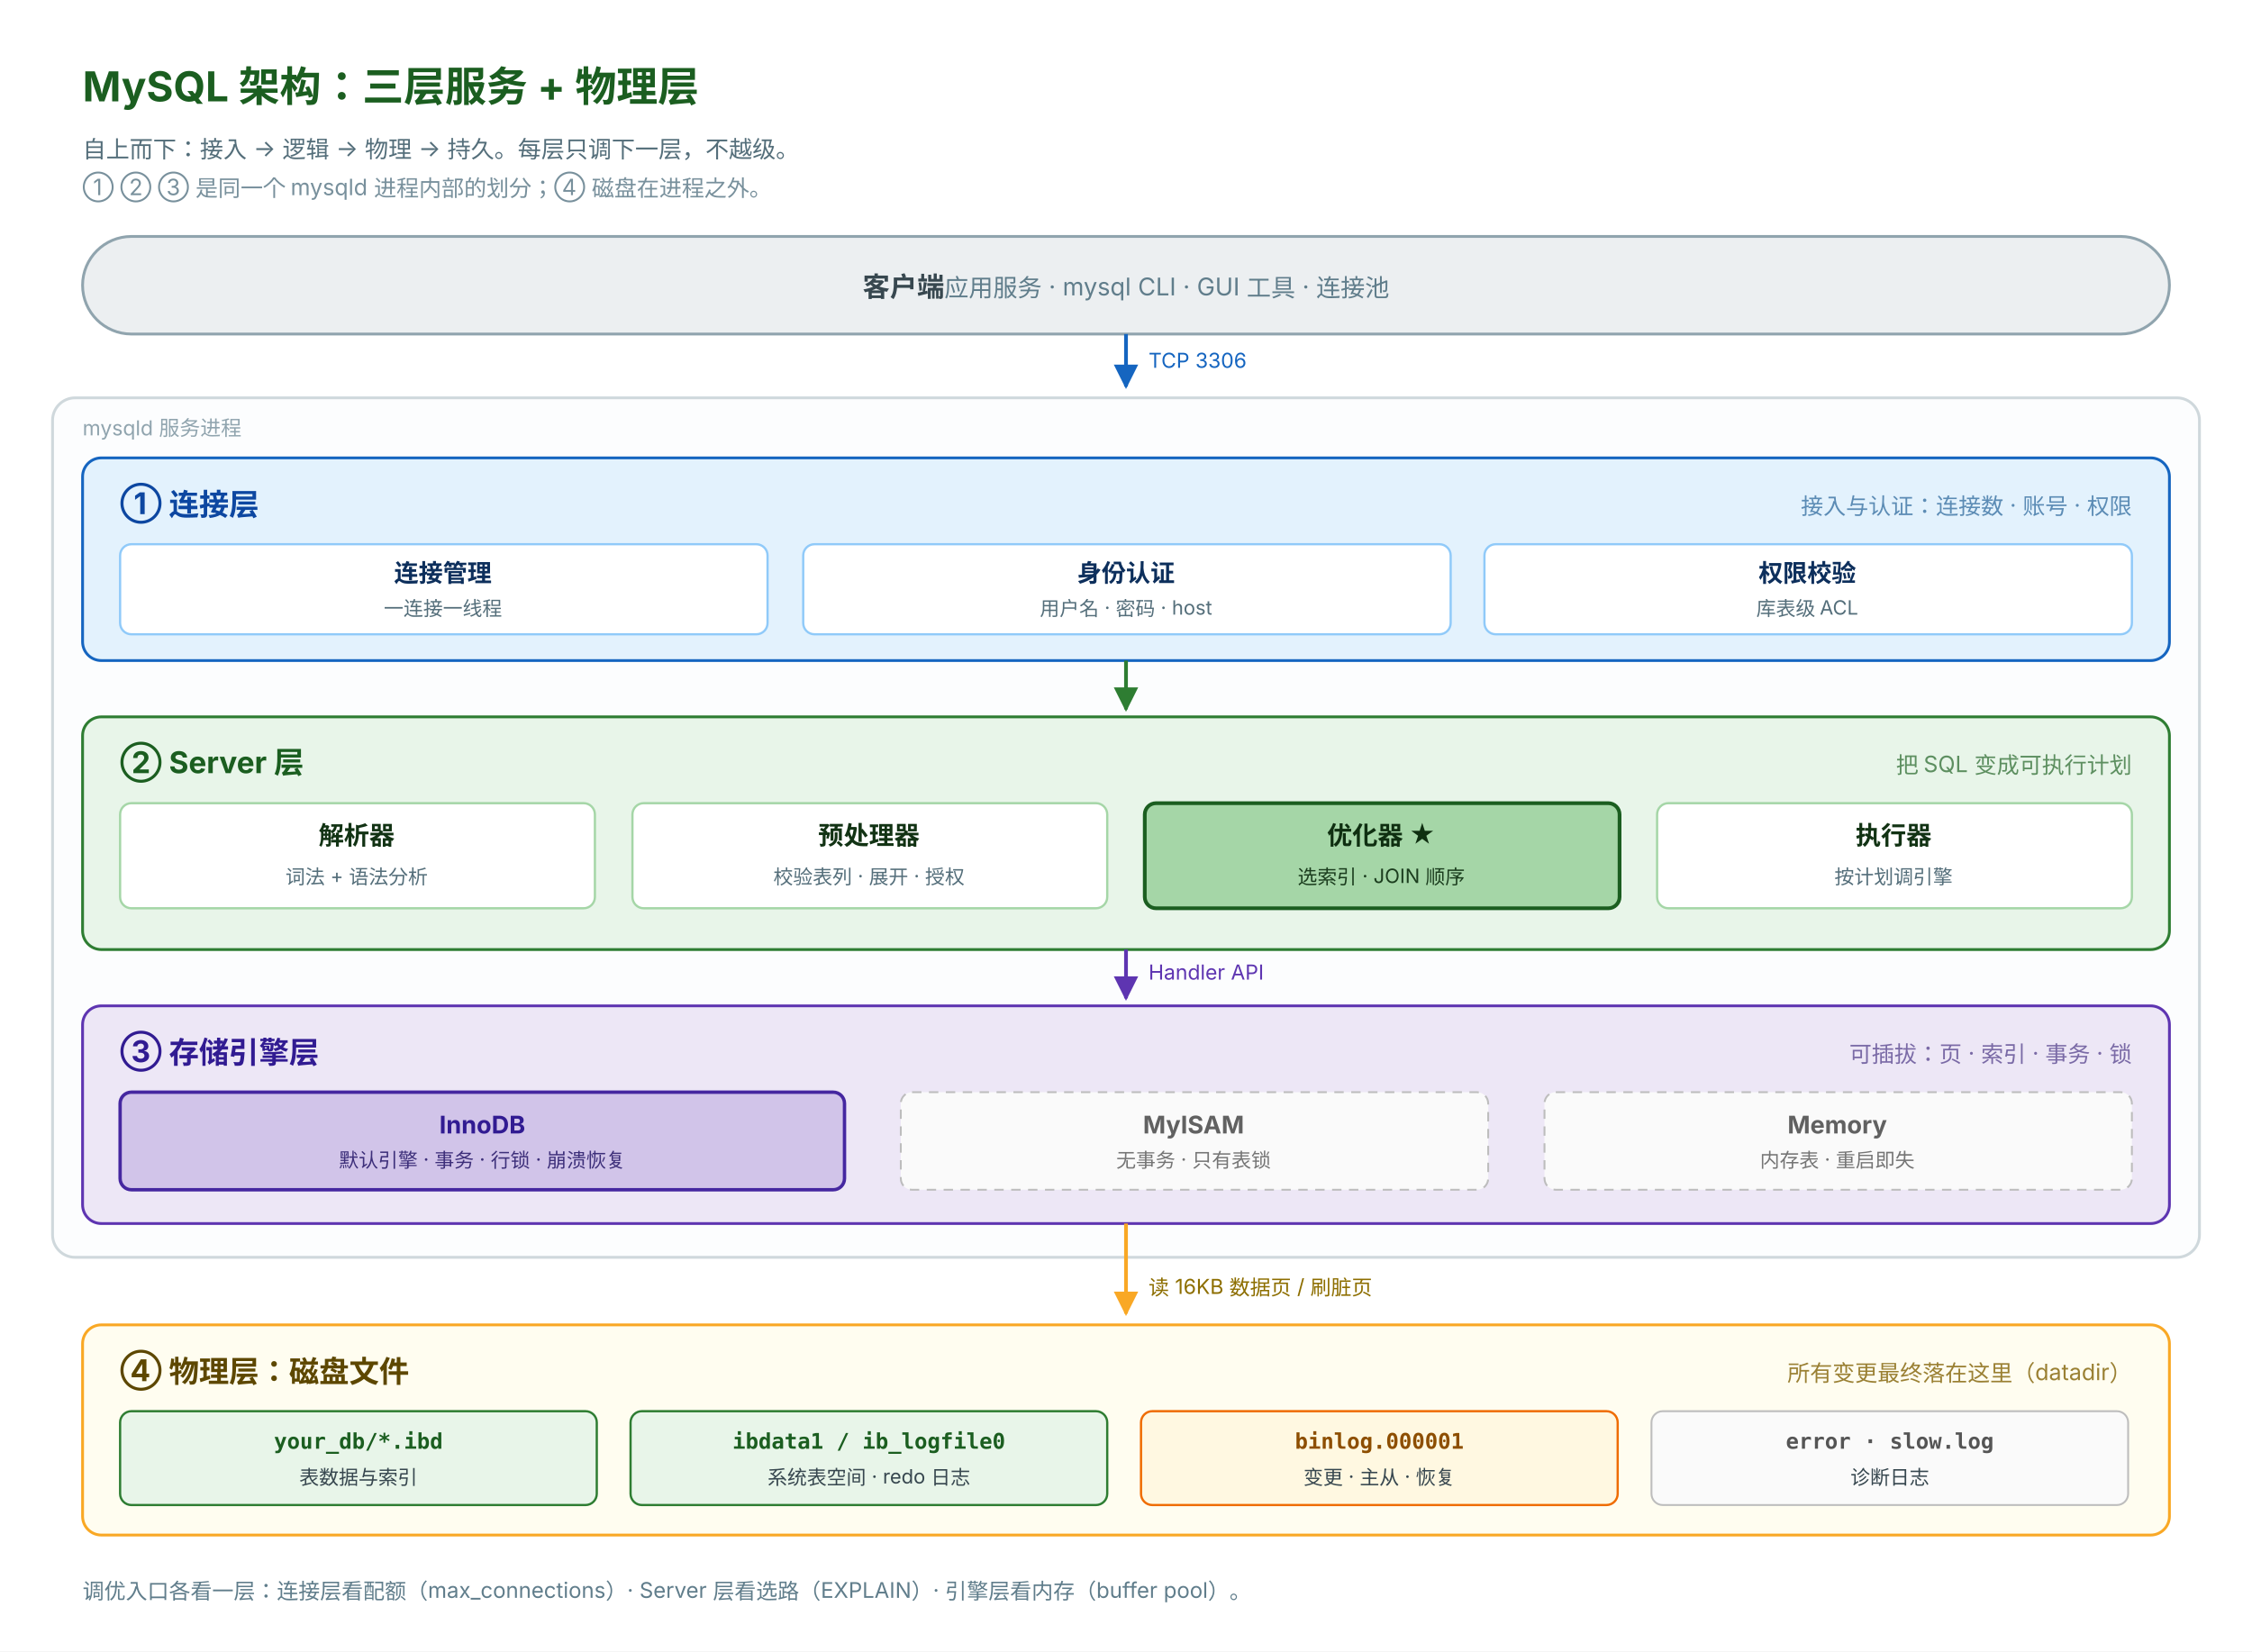
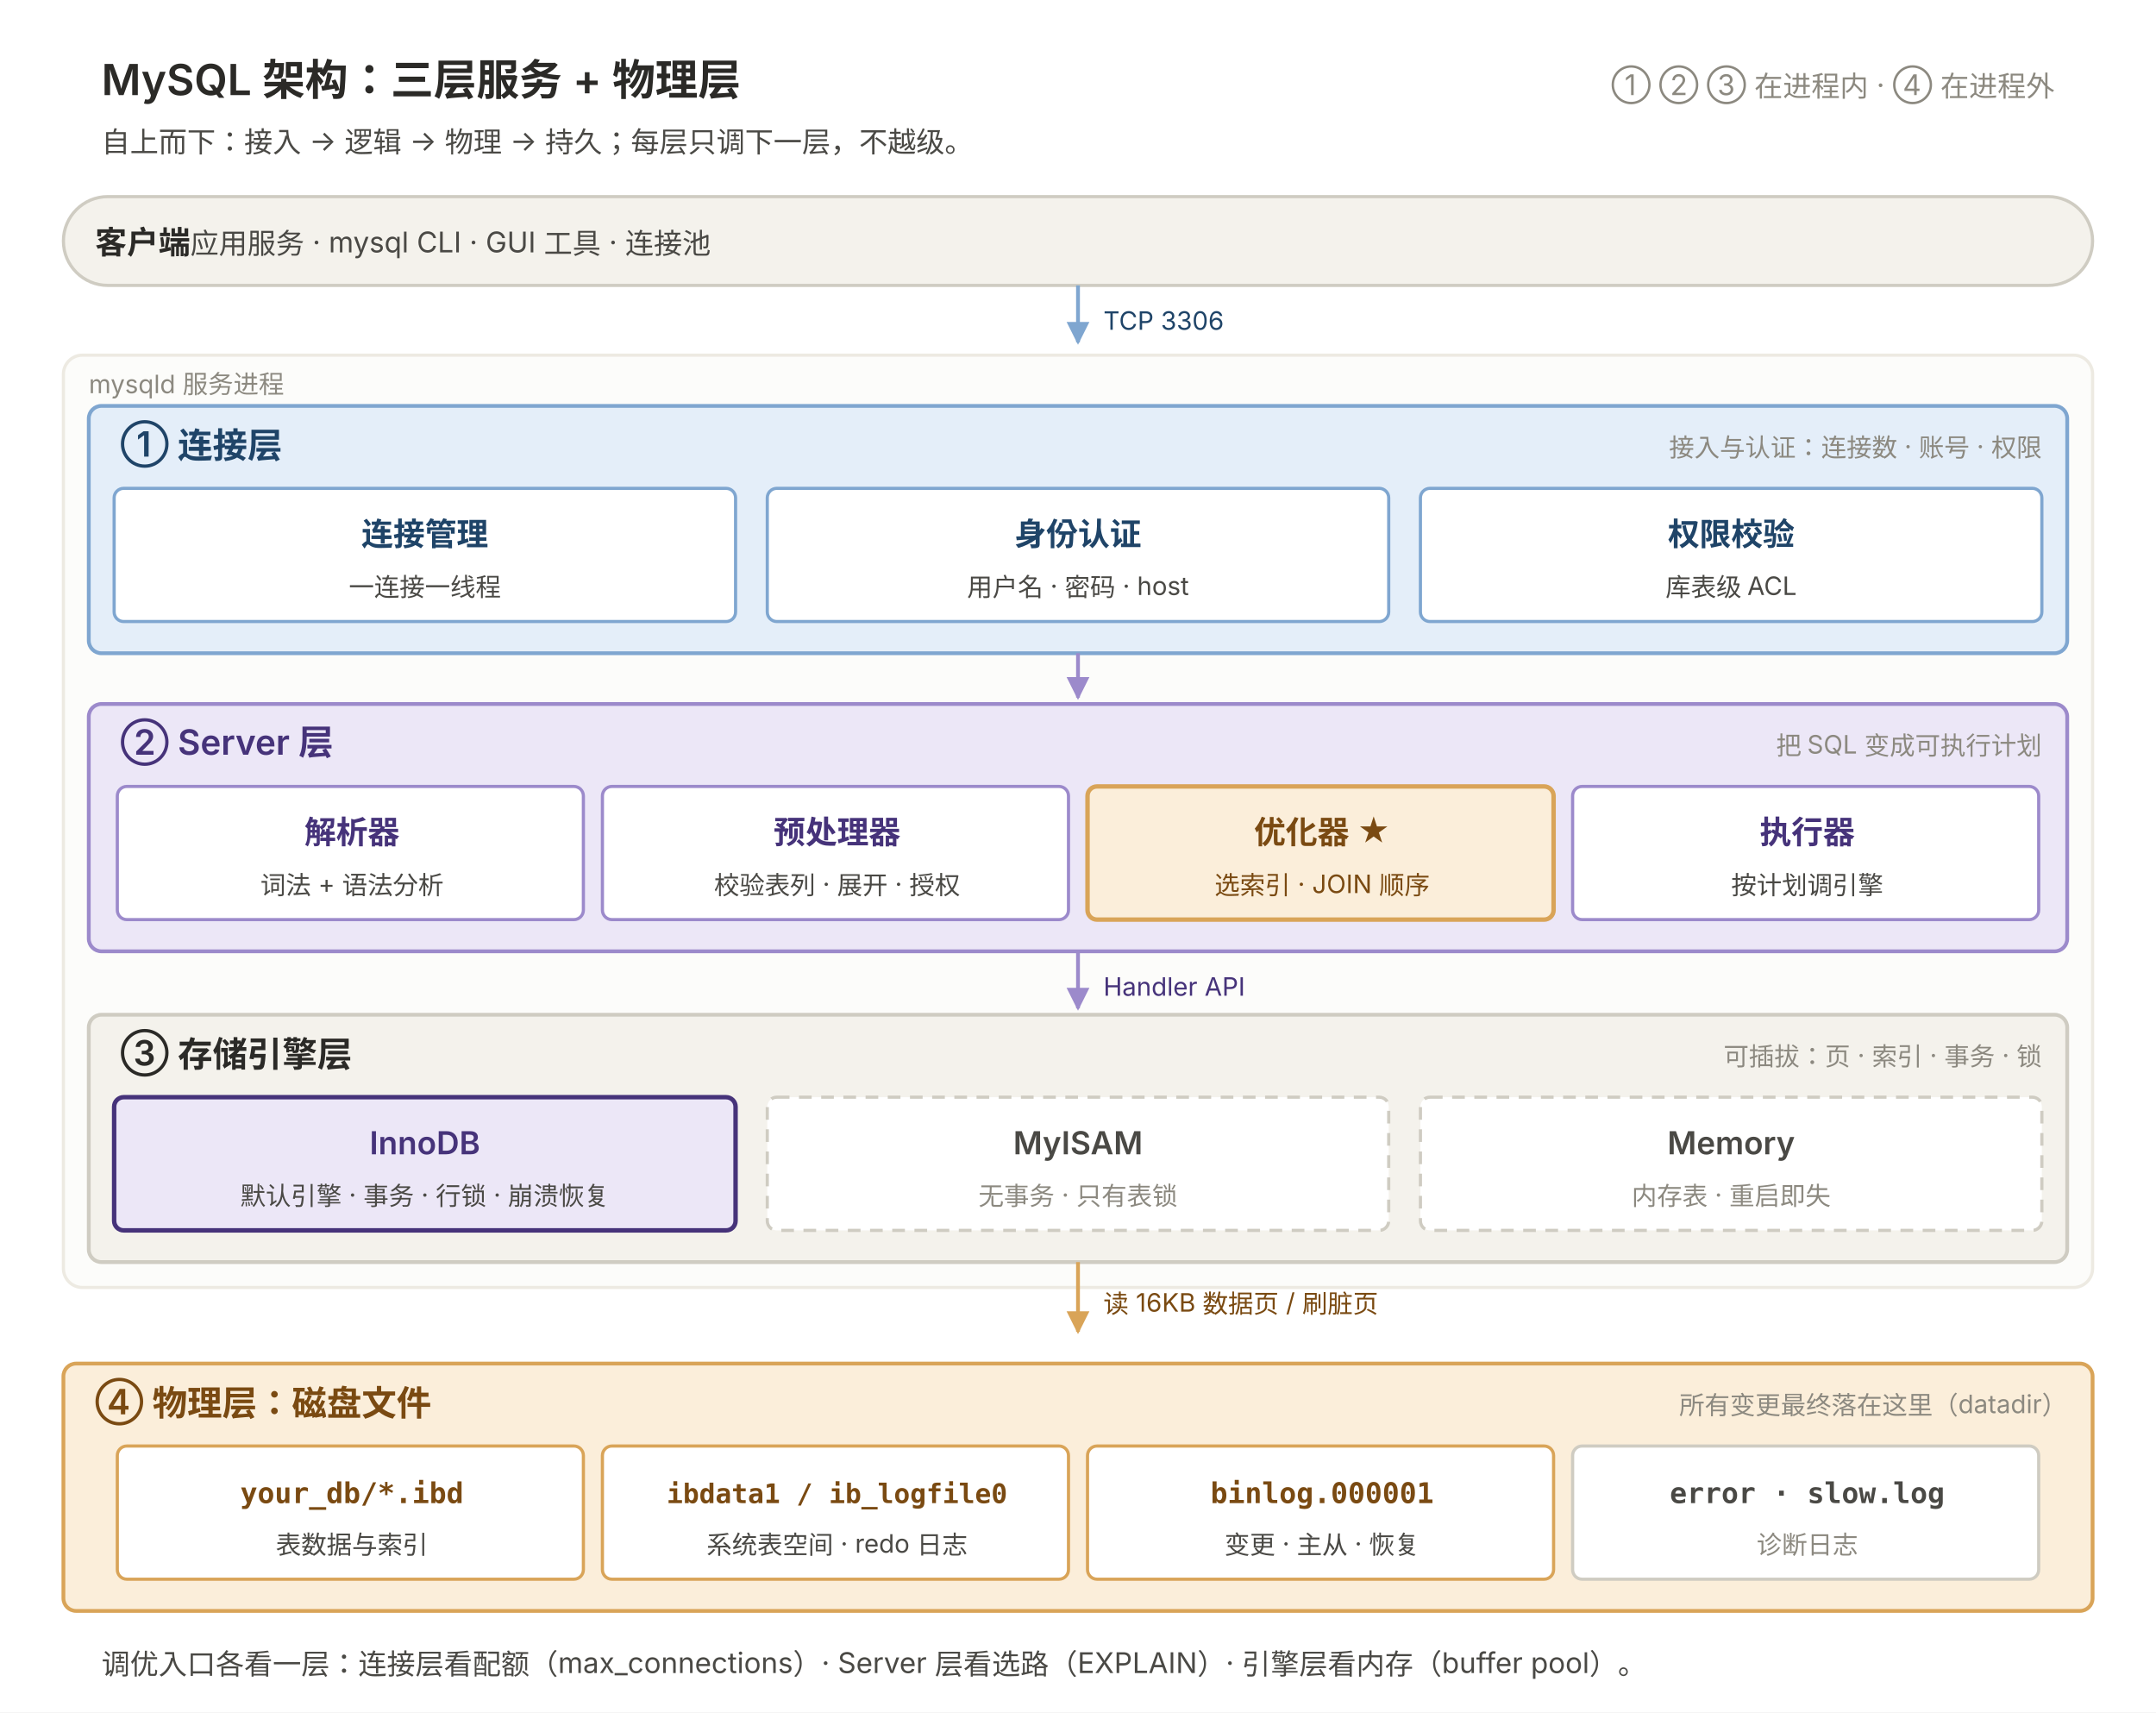
- <svg xmlns="http://www.w3.org/2000/svg" viewBox="0 0 1200 880" font-family="-apple-system,'PingFang SC','Microsoft YaHei',sans-serif">
-   <rect x="0" y="0" width="1200" height="880" fill="#ffffff" />
+ <svg xmlns="http://www.w3.org/2000/svg" width="680" height="540" viewBox="0 0 680 540" font-family="-apple-system, 'Segoe UI', 'Microsoft YaHei', 'PingFang SC', sans-serif">
+   <rect x="0" y="0" width="680" height="540" fill="#ffffff" />
  <defs>
-     <marker id="aBlue" viewBox="0 0 10 10" refX="9" refY="5" markerWidth="6.5" markerHeight="6.5" orient="auto-start-reverse">
-       <path d="M 0 0 L 10 5 L 0 10 z" fill="#1565c0" />
+     <marker id="a1Blue" viewBox="0 0 10 10" refX="9" refY="5" markerWidth="6" markerHeight="6" orient="auto-start-reverse">
+       <path d="M 0 0 L 10 5 L 0 10 z" fill="#7FA6D0" />
    </marker>
-     <marker id="aGreen" viewBox="0 0 10 10" refX="9" refY="5" markerWidth="6.5" markerHeight="6.5" orient="auto-start-reverse">
-       <path d="M 0 0 L 10 5 L 0 10 z" fill="#2e7d32" />
+     <marker id="a1Purple" viewBox="0 0 10 10" refX="9" refY="5" markerWidth="6" markerHeight="6" orient="auto-start-reverse">
+       <path d="M 0 0 L 10 5 L 0 10 z" fill="#9C8ACB" />
    </marker>
-     <marker id="aPurple" viewBox="0 0 10 10" refX="9" refY="5" markerWidth="6.5" markerHeight="6.5" orient="auto-start-reverse">
-       <path d="M 0 0 L 10 5 L 0 10 z" fill="#5e35b1" />
-     </marker>
-     <marker id="aYellow" viewBox="0 0 10 10" refX="9" refY="5" markerWidth="6.5" markerHeight="6.5" orient="auto-start-reverse">
-       <path d="M 0 0 L 10 5 L 0 10 z" fill="#f9a825" />
+     <marker id="a1Amber" viewBox="0 0 10 10" refX="9" refY="5" markerWidth="6" markerHeight="6" orient="auto-start-reverse">
+       <path d="M 0 0 L 10 5 L 0 10 z" fill="#D9A458" />
    </marker>
  </defs>
-   <text x="44" y="54" font-size="22" font-weight="bold" fill="#1b5e20">MySQL 架构：三层服务 + 物理层</text>
-   <text x="44" y="84" font-size="12.5" fill="#546e7a">自上而下：接入 → 逻辑 → 物理 → 持久。每层只调下一层，不越级。</text>
-   <text x="44" y="104" font-size="12" fill="#78909c">① ② ③ 是同一个 mysqld 进程内部的划分；④ 磁盘在进程之外。</text>
-   <rect x="44" y="126" width="1112" height="52" rx="26" fill="#eceff1" stroke="#90a4ae" stroke-width="1.5" />
-   <text x="600" y="158" font-size="14.5" font-weight="bold" fill="#37474f" text-anchor="middle">客户端<tspan font-weight="normal" fill="#607d8b" font-size="13">　应用服务 · mysql CLI · GUI 工具 · 连接池</tspan>
+   <text x="32" y="30" font-size="13.5" font-weight="600" fill="#2B2A27">MySQL 架构：三层服务 + 物理层</text>
+   <text x="648" y="30" font-size="9" fill="#8C8980" text-anchor="end">① ② ③ 在进程内 · ④ 在进程外</text>
+   <text x="32" y="48" font-size="9" fill="#4A4945">自上而下：接入 → 逻辑 → 物理 → 持久；每层只调下一层，不越级。</text>
+   <rect x="20" y="62" width="640" height="28" rx="14" fill="#F4F2EC" stroke="#CFCCC2" stroke-width="1" />
+   <text x="30" y="80" font-size="10" font-weight="600" fill="#2B2A27">客户端<tspan font-weight="normal" font-size="9" fill="#4A4945">　应用服务 · mysql CLI · GUI 工具 · 连接池</tspan>
  </text>
-   <line x1="600" y1="178" x2="600" y2="206" stroke="#1565c0" stroke-width="2" marker-end="url(#aBlue)" />
-   <text x="612" y="196" font-size="11" fill="#1565c0">TCP 3306</text>
-   <rect x="28" y="212" width="1144" height="458" rx="12" fill="#fcfdfe" stroke="#cfd8dc" stroke-width="1.5" />
-   <text x="44" y="232" font-size="11" fill="#90a4ae">mysqld 服务进程</text>
-   <rect x="44" y="244" width="1112" height="108" rx="10" fill="#e3f2fd" stroke="#1565c0" stroke-width="1.5" />
-   <text x="64" y="274" font-size="16" font-weight="bold" fill="#0d47a1">① 连接层</text>
-   <text x="1136" y="274" font-size="12" fill="#5c8cb5" text-anchor="end">接入与认证：连接数 · 账号 · 权限</text>
-   <rect x="64" y="290" width="345" height="48" rx="6" fill="#ffffff" stroke="#90caf9" stroke-width="1.2" />
-   <text x="236" y="310" font-size="13" font-weight="bold" fill="#0d2f5c" text-anchor="middle">连接管理</text>
-   <text x="236" y="328" font-size="10.5" fill="#546e7a" text-anchor="middle">一连接一线程</text>
-   <rect x="428" y="290" width="345" height="48" rx="6" fill="#ffffff" stroke="#90caf9" stroke-width="1.2" />
-   <text x="600" y="310" font-size="13" font-weight="bold" fill="#0d2f5c" text-anchor="middle">身份认证</text>
-   <text x="600" y="328" font-size="10.5" fill="#546e7a" text-anchor="middle">用户名 · 密码 · host</text>
-   <rect x="791" y="290" width="345" height="48" rx="6" fill="#ffffff" stroke="#90caf9" stroke-width="1.2" />
-   <text x="963" y="310" font-size="13" font-weight="bold" fill="#0d2f5c" text-anchor="middle">权限校验</text>
-   <text x="963" y="328" font-size="10.5" fill="#546e7a" text-anchor="middle">库表级 ACL</text>
-   <line x1="600" y1="352" x2="600" y2="378" stroke="#2e7d32" stroke-width="2" marker-end="url(#aGreen)" />
-   <rect x="44" y="382" width="1112" height="124" rx="10" fill="#e8f5e9" stroke="#2e7d32" stroke-width="1.5" />
-   <text x="64" y="412" font-size="16" font-weight="bold" fill="#1b5e20">② Server 层</text>
-   <text x="1136" y="412" font-size="12" fill="#5d8f60" text-anchor="end">把 SQL 变成可执行计划</text>
-   <rect x="64" y="428" width="253" height="56" rx="6" fill="#ffffff" stroke="#a5d6a7" stroke-width="1.2" />
-   <text x="190" y="450" font-size="13.5" font-weight="bold" fill="#123314" text-anchor="middle">解析器</text>
-   <text x="190" y="471" font-size="10.5" fill="#546e7a" text-anchor="middle">词法 + 语法分析</text>
-   <rect x="337" y="428" width="253" height="56" rx="6" fill="#ffffff" stroke="#a5d6a7" stroke-width="1.2" />
-   <text x="463" y="450" font-size="13.5" font-weight="bold" fill="#123314" text-anchor="middle">预处理器</text>
-   <text x="463" y="471" font-size="10.5" fill="#546e7a" text-anchor="middle">校验表列 · 展开 · 授权</text>
-   <rect x="610" y="428" width="253" height="56" rx="6" fill="#a5d6a7" stroke="#1b5e20" stroke-width="2" />
-   <text x="736" y="450" font-size="13.5" font-weight="bold" fill="#0f2f11" text-anchor="middle">优化器 ★</text>
-   <text x="736" y="471" font-size="10.5" fill="#1b3d1e" text-anchor="middle">选索引 · JOIN 顺序</text>
-   <rect x="883" y="428" width="253" height="56" rx="6" fill="#ffffff" stroke="#a5d6a7" stroke-width="1.2" />
-   <text x="1009" y="450" font-size="13.5" font-weight="bold" fill="#123314" text-anchor="middle">执行器</text>
-   <text x="1009" y="471" font-size="10.5" fill="#546e7a" text-anchor="middle">按计划调引擎</text>
-   <line x1="600" y1="506" x2="600" y2="532" stroke="#5e35b1" stroke-width="2" marker-end="url(#aPurple)" />
-   <text x="612" y="522" font-size="11" fill="#5e35b1">Handler API</text>
-   <rect x="44" y="536" width="1112" height="116" rx="10" fill="#ede7f6" stroke="#5e35b1" stroke-width="1.5" />
-   <text x="64" y="566" font-size="16" font-weight="bold" fill="#311b92">③ 存储引擎层</text>
-   <text x="1136" y="566" font-size="12" fill="#7a6aa6" text-anchor="end">可插拔：页 · 索引 · 事务 · 锁</text>
-   <rect x="64" y="582" width="386" height="52" rx="6" fill="#d1c4e9" stroke="#4527a0" stroke-width="1.8" />
-   <text x="257" y="604" font-size="13" font-weight="bold" fill="#311b92" text-anchor="middle">InnoDB</text>
-   <text x="257" y="622" font-size="10.5" fill="#3d2f7a" text-anchor="middle">默认引擎 · 事务 · 行锁 · 崩溃恢复</text>
-   <rect x="480" y="582" width="313" height="52" rx="6" fill="#fafafa" stroke="#bdbdbd" stroke-width="1" stroke-dasharray="5 4" />
-   <text x="636" y="604" font-size="13" font-weight="bold" fill="#616161" text-anchor="middle">MyISAM</text>
-   <text x="636" y="622" font-size="10.5" fill="#757575" text-anchor="middle">无事务 · 只有表锁</text>
-   <rect x="823" y="582" width="313" height="52" rx="6" fill="#fafafa" stroke="#bdbdbd" stroke-width="1" stroke-dasharray="5 4" />
-   <text x="979" y="604" font-size="13" font-weight="bold" fill="#616161" text-anchor="middle">Memory</text>
-   <text x="979" y="622" font-size="10.5" fill="#757575" text-anchor="middle">内存表 · 重启即失</text>
-   <line x1="600" y1="652" x2="600" y2="700" stroke="#f9a825" stroke-width="2" marker-end="url(#aYellow)" />
-   <text x="612" y="690" font-size="11" fill="#8d6e00">读 16KB 数据页 / 刷脏页</text>
-   <rect x="44" y="706" width="1112" height="112" rx="10" fill="#fffdf0" stroke="#f9a825" stroke-width="1.5" />
-   <text x="64" y="736" font-size="16" font-weight="bold" fill="#5d4700">④ 物理层：磁盘文件</text>
-   <text x="1136" y="736" font-size="12" fill="#9a8033" text-anchor="end">所有变更最终落在这里（datadir）</text>
-   <rect x="64" y="752" width="254" height="50" rx="6" fill="#e8f5e9" stroke="#2e7d32" stroke-width="1.2" />
-   <text x="191" y="772" font-size="11.5" font-family="Consolas,Menlo,monospace" font-weight="bold" fill="#1b5e20" text-anchor="middle">your_db/*.ibd</text>
-   <text x="191" y="791" font-size="10.5" fill="#37474f" text-anchor="middle">表数据与索引</text>
-   <rect x="336" y="752" width="254" height="50" rx="6" fill="#e8f5e9" stroke="#2e7d32" stroke-width="1.2" />
-   <text x="463" y="772" font-size="11.5" font-family="Consolas,Menlo,monospace" font-weight="bold" fill="#1b5e20" text-anchor="middle">ibdata1 / ib_logfile0</text>
-   <text x="463" y="791" font-size="10.5" fill="#37474f" text-anchor="middle">系统表空间 · redo 日志</text>
-   <rect x="608" y="752" width="254" height="50" rx="6" fill="#fff8e1" stroke="#ef6c00" stroke-width="1.2" />
-   <text x="735" y="772" font-size="11.5" font-family="Consolas,Menlo,monospace" font-weight="bold" fill="#8d4e00" text-anchor="middle">binlog.000001</text>
-   <text x="735" y="791" font-size="10.5" fill="#37474f" text-anchor="middle">变更 · 主从 · 恢复</text>
-   <rect x="880" y="752" width="254" height="50" rx="6" fill="#fafafa" stroke="#bdbdbd" stroke-width="1" />
-   <text x="1007" y="772" font-size="11.5" font-family="Consolas,Menlo,monospace" font-weight="bold" fill="#555555" text-anchor="middle">error · slow.log</text>
-   <text x="1007" y="791" font-size="10.5" fill="#37474f" text-anchor="middle">诊断日志</text>
-   <text x="44" y="852" font-size="11.5" fill="#607d8b">调优入口各看一层：连接层看配额（max_connections）· Server 层看选路（EXPLAIN）· 引擎层看内存（buffer pool）。</text>
+   <line x1="340" y1="90" x2="340" y2="108" stroke="#7FA6D0" stroke-width="1.2" marker-end="url(#a1Blue)" />
+   <text x="348" y="104" font-size="8" fill="#1F4468">TCP 3306</text>
+   <rect x="20" y="112" width="640" height="294" rx="6" fill="#FCFCFA" stroke="#EDEAE2" stroke-width="1" />
+   <text x="28" y="124" font-size="8" fill="#8C8980">mysqld 服务进程</text>
+   <rect x="28" y="128" width="624" height="78" rx="4" fill="#E4EEF9" stroke="#7FA6D0" stroke-width="1.2" />
+   <text x="38" y="144" font-size="11" font-weight="600" fill="#1F4468">① 连接层</text>
+   <text x="644" y="144" font-size="8" fill="#8C8980" text-anchor="end">接入与认证：连接数 · 账号 · 权限</text>
+   <rect x="36" y="154" width="196" height="42" rx="3" fill="#ffffff" stroke="#7FA6D0" stroke-width="1" />
+   <text x="134" y="172" font-size="10" font-weight="600" fill="#1F4468" text-anchor="middle">连接管理</text>
+   <text x="134" y="188" font-size="8" fill="#4A4945" text-anchor="middle">一连接一线程</text>
+   <rect x="242" y="154" width="196" height="42" rx="3" fill="#ffffff" stroke="#7FA6D0" stroke-width="1" />
+   <text x="340" y="172" font-size="10" font-weight="600" fill="#1F4468" text-anchor="middle">身份认证</text>
+   <text x="340" y="188" font-size="8" fill="#4A4945" text-anchor="middle">用户名 · 密码 · host</text>
+   <rect x="448" y="154" width="196" height="42" rx="3" fill="#ffffff" stroke="#7FA6D0" stroke-width="1" />
+   <text x="546" y="172" font-size="10" font-weight="600" fill="#1F4468" text-anchor="middle">权限校验</text>
+   <text x="546" y="188" font-size="8" fill="#4A4945" text-anchor="middle">库表级 ACL</text>
+   <line x1="340" y1="206" x2="340" y2="220" stroke="#9C8ACB" stroke-width="1.2" marker-end="url(#a1Purple)" />
+   <rect x="28" y="222" width="624" height="78" rx="4" fill="#ECE7F7" stroke="#9C8ACB" stroke-width="1.2" />
+   <text x="38" y="238" font-size="11" font-weight="600" fill="#46337A">② Server 层</text>
+   <text x="644" y="238" font-size="8" fill="#8C8980" text-anchor="end">把 SQL 变成可执行计划</text>
+   <rect x="37" y="248" width="147" height="42" rx="3" fill="#ffffff" stroke="#9C8ACB" stroke-width="1" />
+   <text x="111" y="266" font-size="10" font-weight="600" fill="#46337A" text-anchor="middle">解析器</text>
+   <text x="111" y="282" font-size="8" fill="#4A4945" text-anchor="middle">词法 + 语法分析</text>
+   <rect x="190" y="248" width="147" height="42" rx="3" fill="#ffffff" stroke="#9C8ACB" stroke-width="1" />
+   <text x="264" y="266" font-size="10" font-weight="600" fill="#46337A" text-anchor="middle">预处理器</text>
+   <text x="264" y="282" font-size="8" fill="#4A4945" text-anchor="middle">校验表列 · 展开 · 授权</text>
+   <rect x="343" y="248" width="147" height="42" rx="3" fill="#FBEEDA" stroke="#D9A458" stroke-width="1.4" />
+   <text x="417" y="266" font-size="10" font-weight="600" fill="#7A4A12" text-anchor="middle">优化器 ★</text>
+   <text x="417" y="282" font-size="8" fill="#7A4A12" text-anchor="middle">选索引 · JOIN 顺序</text>
+   <rect x="496" y="248" width="147" height="42" rx="3" fill="#ffffff" stroke="#9C8ACB" stroke-width="1" />
+   <text x="570" y="266" font-size="10" font-weight="600" fill="#46337A" text-anchor="middle">执行器</text>
+   <text x="570" y="282" font-size="8" fill="#4A4945" text-anchor="middle">按计划调引擎</text>
+   <line x1="340" y1="300" x2="340" y2="318" stroke="#9C8ACB" stroke-width="1.2" marker-end="url(#a1Purple)" />
+   <text x="348" y="314" font-size="8" fill="#46337A">Handler API</text>
+   <rect x="28" y="320" width="624" height="78" rx="4" fill="#F4F2EC" stroke="#CFCCC2" stroke-width="1.2" />
+   <text x="38" y="336" font-size="11" font-weight="600" fill="#2B2A27">③ 存储引擎层</text>
+   <text x="644" y="336" font-size="8" fill="#8C8980" text-anchor="end">可插拔：页 · 索引 · 事务 · 锁</text>
+   <rect x="36" y="346" width="196" height="42" rx="3" fill="#ECE7F7" stroke="#46337A" stroke-width="1.4" />
+   <text x="134" y="364" font-size="10" font-weight="600" fill="#46337A" text-anchor="middle">InnoDB</text>
+   <text x="134" y="380" font-size="8" fill="#4A4945" text-anchor="middle">默认引擎 · 事务 · 行锁 · 崩溃恢复</text>
+   <rect x="242" y="346" width="196" height="42" rx="3" fill="#ffffff" stroke="#CFCCC2" stroke-width="1" stroke-dasharray="4 3" />
+   <text x="340" y="364" font-size="10" font-weight="600" fill="#4A4945" text-anchor="middle">MyISAM</text>
+   <text x="340" y="380" font-size="8" fill="#8C8980" text-anchor="middle">无事务 · 只有表锁</text>
+   <rect x="448" y="346" width="196" height="42" rx="3" fill="#ffffff" stroke="#CFCCC2" stroke-width="1" stroke-dasharray="4 3" />
+   <text x="546" y="364" font-size="10" font-weight="600" fill="#4A4945" text-anchor="middle">Memory</text>
+   <text x="546" y="380" font-size="8" fill="#8C8980" text-anchor="middle">内存表 · 重启即失</text>
+   <line x1="340" y1="398" x2="340" y2="420" stroke="#D9A458" stroke-width="1.2" marker-end="url(#a1Amber)" />
+   <text x="348" y="414" font-size="8" fill="#7A4A12">读 16KB 数据页 / 刷脏页</text>
+   <rect x="20" y="430" width="640" height="78" rx="4" fill="#FBEEDA" stroke="#D9A458" stroke-width="1.2" />
+   <text x="30" y="446" font-size="11" font-weight="600" fill="#7A4A12">④ 物理层：磁盘文件</text>
+   <text x="652" y="446" font-size="8" fill="#8C8980" text-anchor="end">所有变更最终落在这里（datadir）</text>
+   <rect x="37" y="456" width="147" height="42" rx="3" fill="#ffffff" stroke="#D9A458" stroke-width="1" />
+   <text x="111" y="474" font-size="9" font-family="Consolas, Menlo, monospace" font-weight="600" fill="#7A4A12" text-anchor="middle">your_db/*.ibd</text>
+   <text x="111" y="490" font-size="8" fill="#4A4945" text-anchor="middle">表数据与索引</text>
+   <rect x="190" y="456" width="147" height="42" rx="3" fill="#ffffff" stroke="#D9A458" stroke-width="1" />
+   <text x="264" y="474" font-size="8.5" font-family="Consolas, Menlo, monospace" font-weight="600" fill="#7A4A12" text-anchor="middle">ibdata1 / ib_logfile0</text>
+   <text x="264" y="490" font-size="8" fill="#4A4945" text-anchor="middle">系统表空间 · redo 日志</text>
+   <rect x="343" y="456" width="147" height="42" rx="3" fill="#ffffff" stroke="#D9A458" stroke-width="1" />
+   <text x="417" y="474" font-size="9" font-family="Consolas, Menlo, monospace" font-weight="600" fill="#7A4A12" text-anchor="middle">binlog.000001</text>
+   <text x="417" y="490" font-size="8" fill="#4A4945" text-anchor="middle">变更 · 主从 · 恢复</text>
+   <rect x="496" y="456" width="147" height="42" rx="3" fill="#ffffff" stroke="#CFCCC2" stroke-width="1" />
+   <text x="570" y="474" font-size="9" font-family="Consolas, Menlo, monospace" font-weight="600" fill="#4A4945" text-anchor="middle">error · slow.log</text>
+   <text x="570" y="490" font-size="8" fill="#8C8980" text-anchor="middle">诊断日志</text>
+   <text x="32" y="528" font-size="9" fill="#4A4945">调优入口各看一层：连接层看配额（max_connections）· Server 层看选路（EXPLAIN）· 引擎层看内存（buffer pool）。</text>
</svg>
